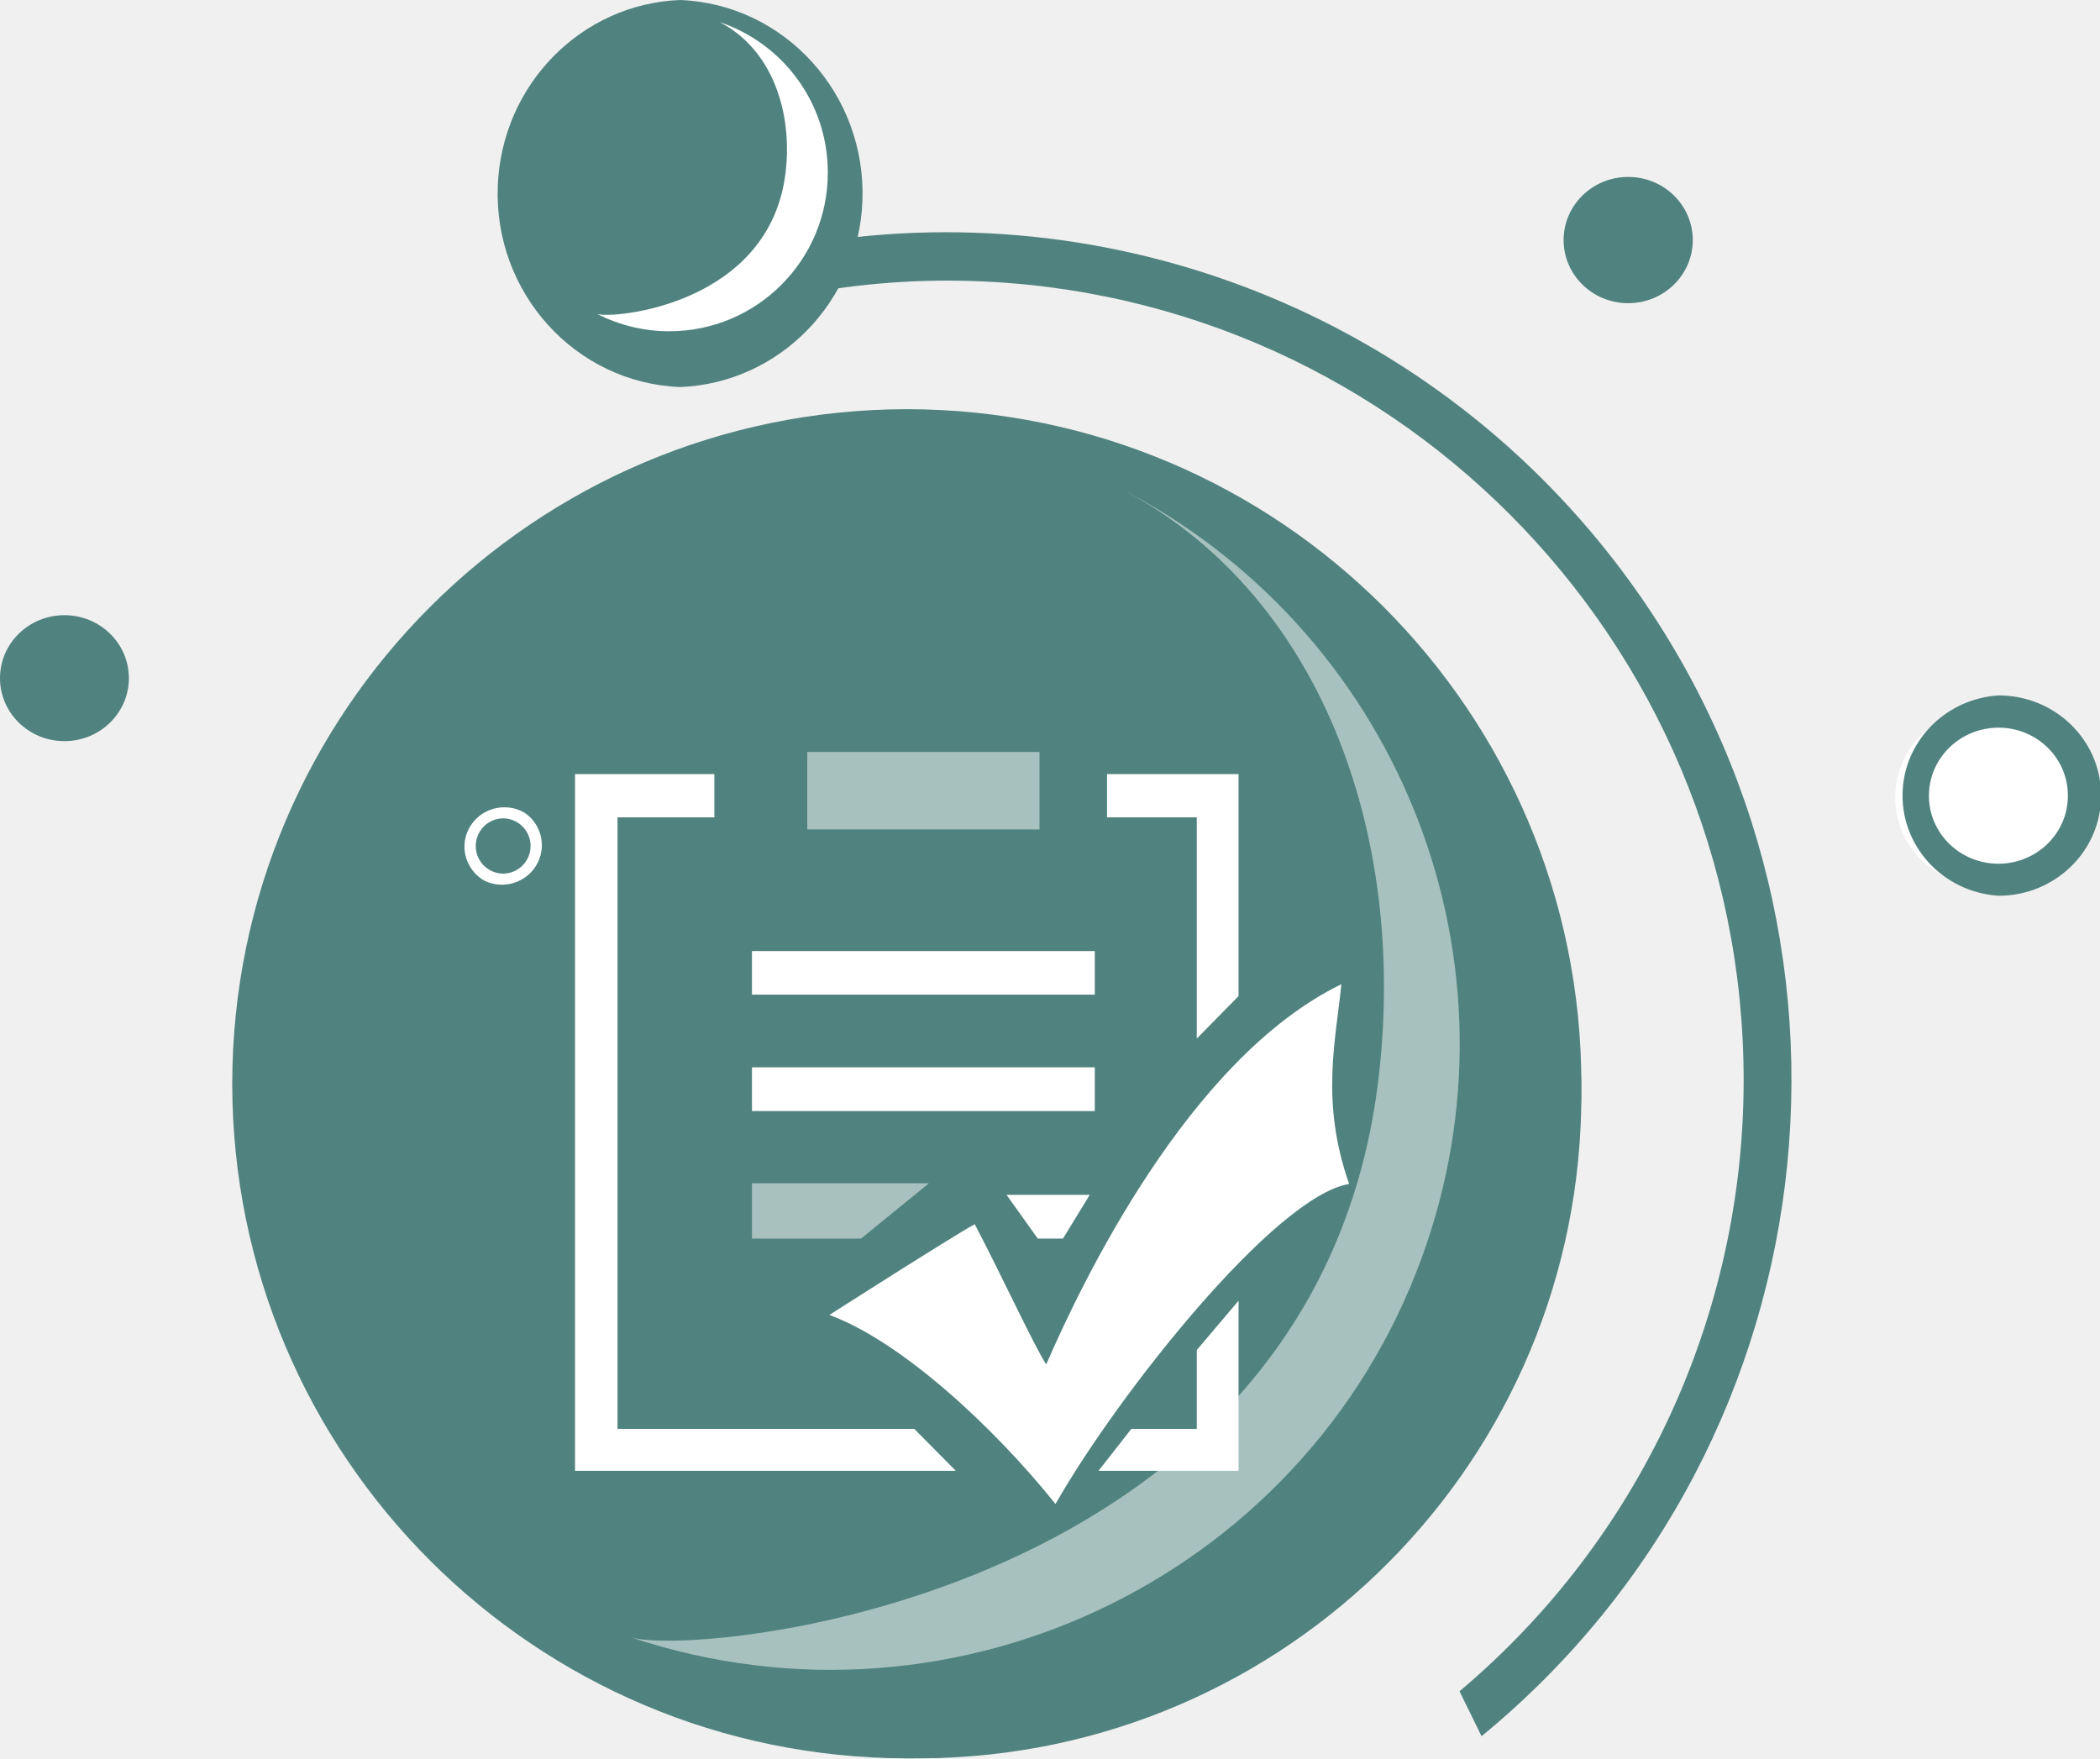
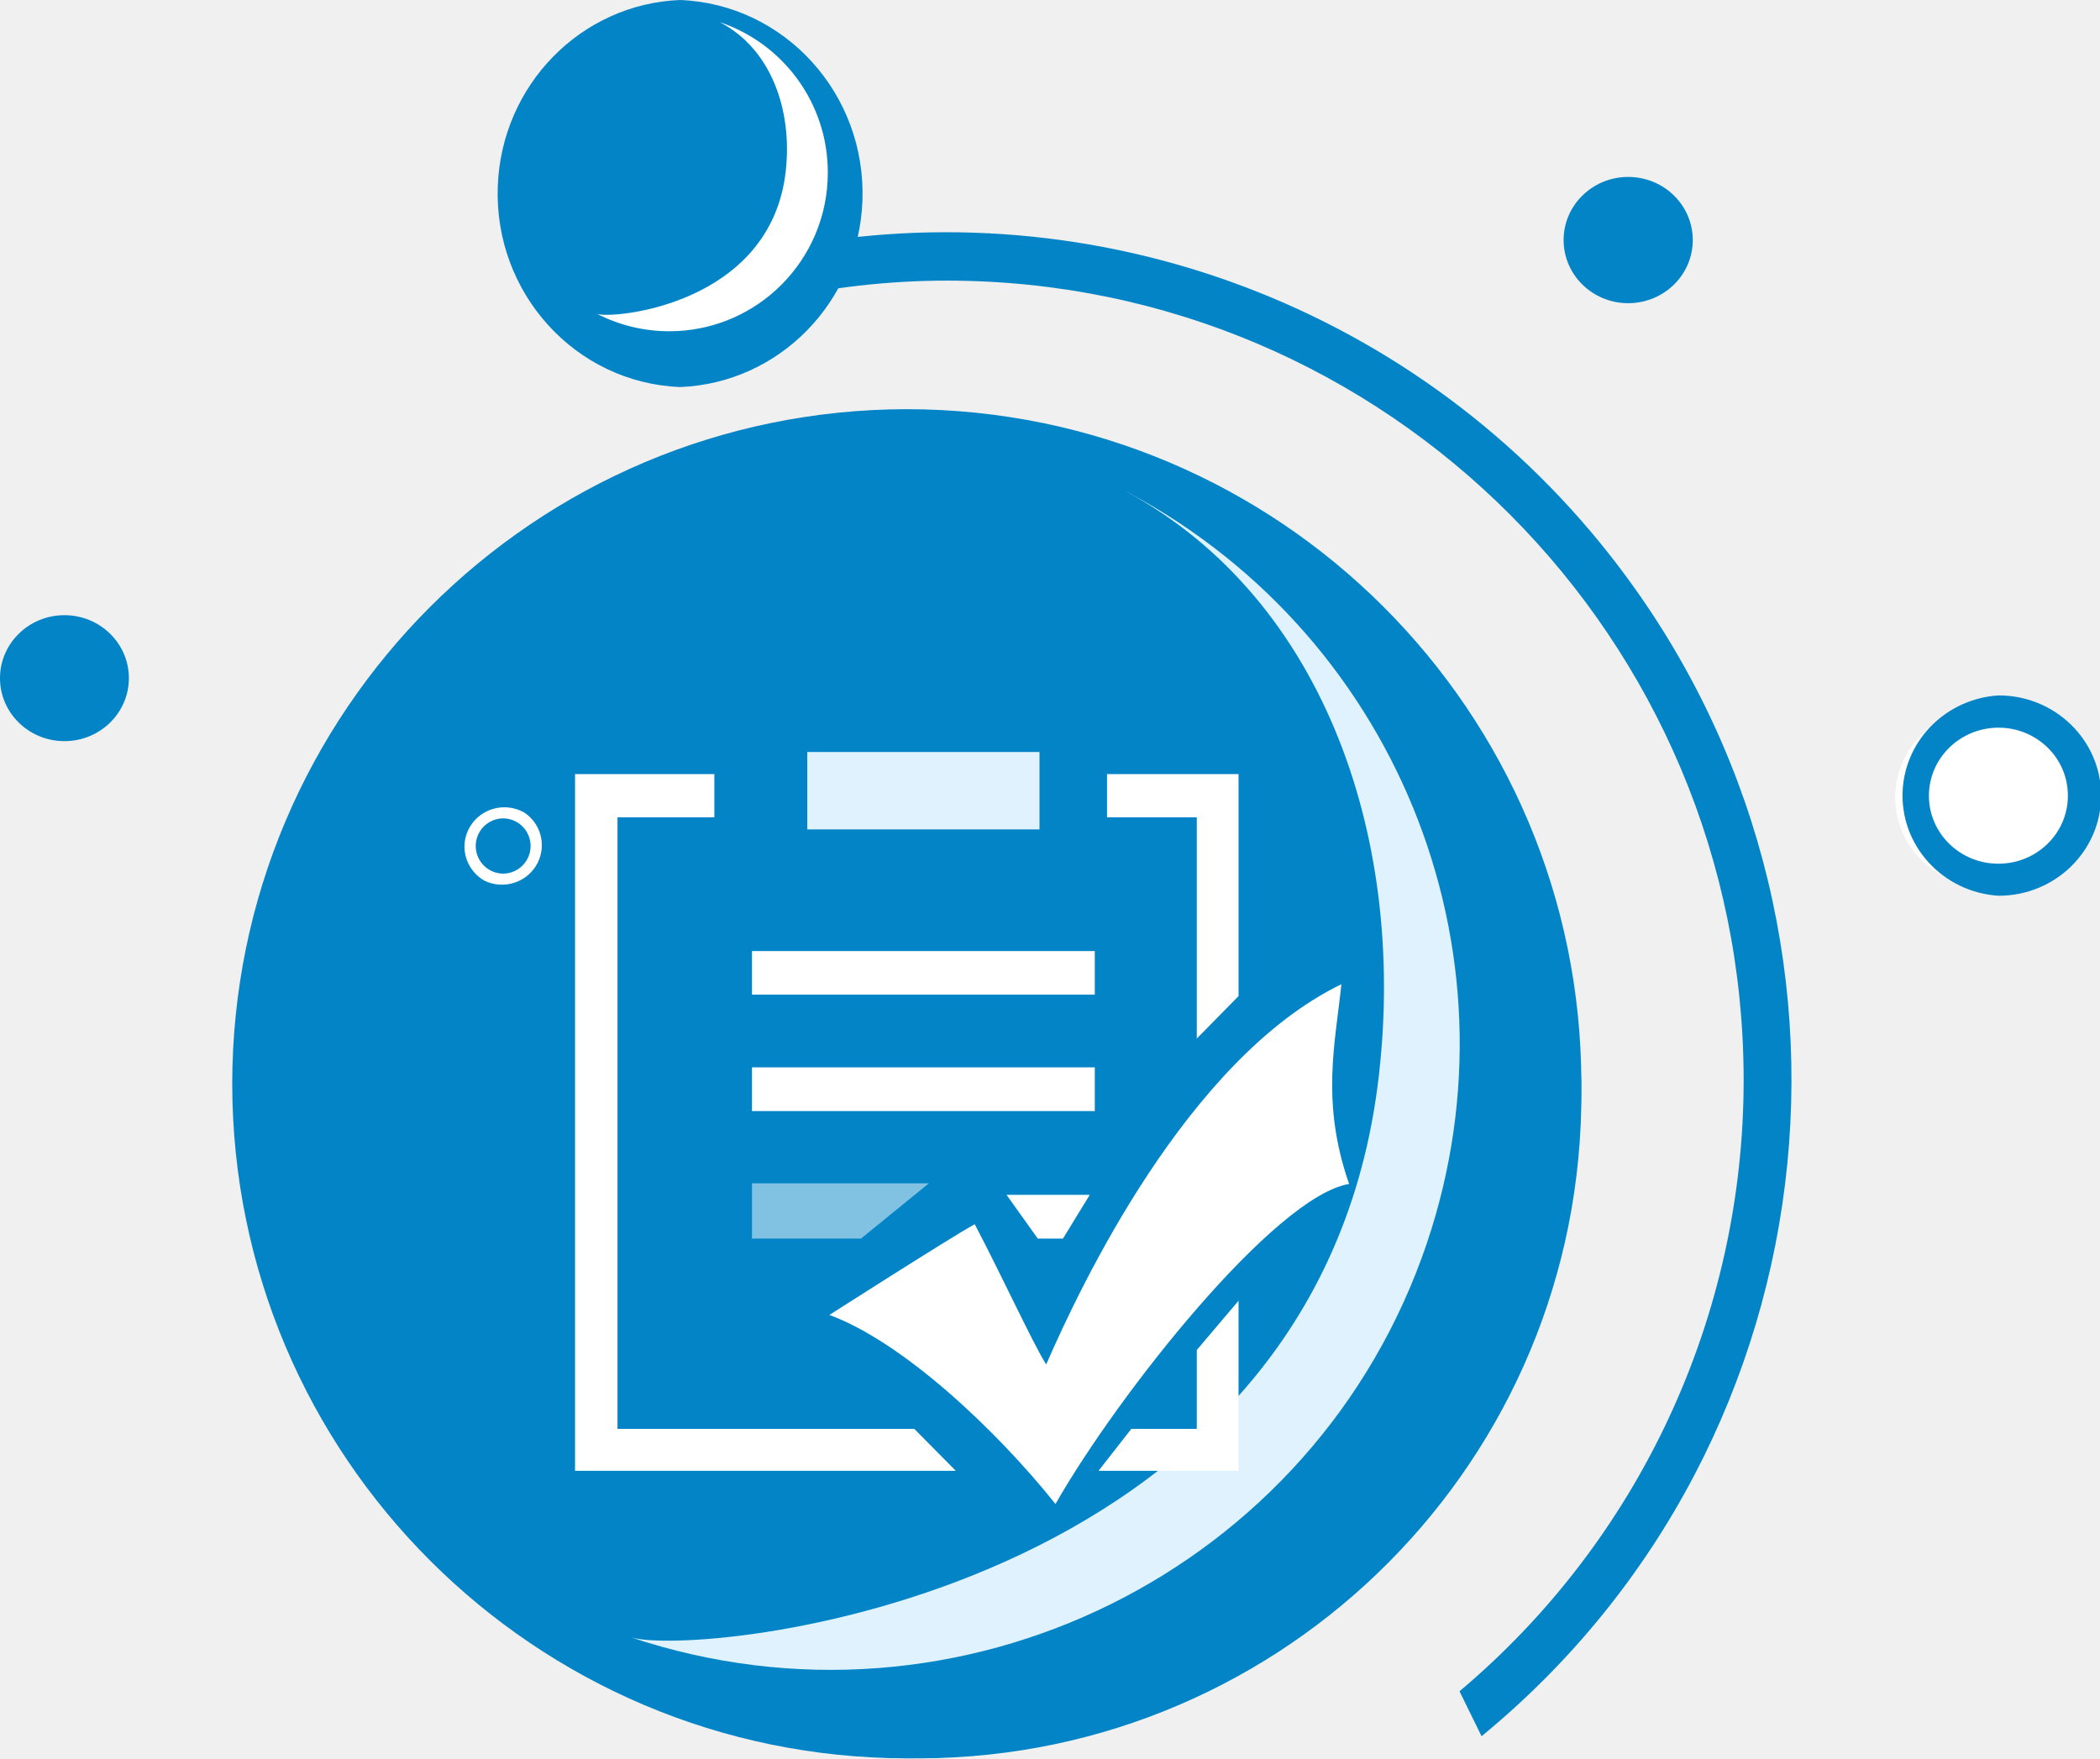
<svg xmlns="http://www.w3.org/2000/svg" t="1636082419971" class="icon" viewBox="0 0 1223 1024" version="1.1" p-id="23774" width="238.867" height="200">
  <defs>
    <style type="text/css" />
  </defs>
-   <path d="M526.49 1023.915c213.365 4.444 389.937-164.922 394.381-378.28a386.414 386.414 0 0 0 0-16.101c-4.444-213.365-181.016-382.724-394.381-378.28-207.105 4.315-373.965 171.182-378.28 378.28-4.444 213.365 164.922 389.937 378.28 394.381z" fill="#50837F" p-id="23775" />
-   <path d="M528.19 1023.998C311.257 1023.766 135.477 848.019 135.245 631.144v0.006C135.47 414.281 311.257 238.521 528.177 238.289c216.894 0.232 392.642 176.012 392.777 392.855v-0.006c-0.225 216.804-175.909 392.533-392.765 392.861z m0-766.505C321.864 257.726 154.649 424.863 154.373 631.144v-0.006c0.225 206.3 167.466 373.47 373.811 373.656 206.281-0.277 373.418-167.42 373.643-373.65-0.277-206.217-167.388-373.328-373.65-373.65h0.013z" fill="#50837F" p-id="23776" />
+   <path d="M526.49 1023.915c213.365 4.444 389.937-164.922 394.381-378.28a386.414 386.414 0 0 0 0-16.101c-4.444-213.365-181.016-382.724-394.381-378.28-207.105 4.315-373.965 171.182-378.28 378.28-4.444 213.365 164.922 389.937 378.28 394.381z" fill="#0284c7" p-id="23775" />
+   <path d="M528.19 1023.998C311.257 1023.766 135.477 848.019 135.245 631.144v0.006C135.47 414.281 311.257 238.521 528.177 238.289c216.894 0.232 392.642 176.012 392.777 392.855v-0.006c-0.225 216.804-175.909 392.533-392.765 392.861z m0-766.505C321.864 257.726 154.649 424.863 154.373 631.144v-0.006c0.225 206.3 167.466 373.47 373.811 373.656 206.281-0.277 373.418-167.42 373.643-373.65-0.277-206.217-167.388-373.328-373.65-373.65h0.013z" fill="#0284c7" p-id="23776" />
  <path d="M270.49 493.013c0 8.095 4.412 15.727 11.592 19.855 11.528 5.584 25.458 0.876 31.106-10.517a22.811 22.811 0 0 0-7.934-29.2c-11.161-6.279-25.362-2.434-31.718 8.591a22.76 22.76 0 0 0-3.046 11.27z" fill="#FFFFFF" p-id="23777" />
-   <path d="M293.031 476.578a16.101 16.101 0 0 0 0 32.201 16.101 16.101 0 0 0 0-32.201zM585.714 660.556c-0.032 8.623 7.136 15.637 16.023 15.669 2.84 0.013 5.642-0.708 8.102-2.093 7.812-4.102 10.71-13.576 6.479-21.156s-13.995-10.395-21.807-6.286l-0.676 0.374a15.373 15.373 0 0 0-8.121 13.492zM437.936 387.683c0 7.806 6.524 14.136 14.574 14.136s14.581-6.331 14.581-14.143S460.561 373.534 452.511 373.534c-8.05 0-14.574 6.331-14.574 14.143z" fill="#50837F" p-id="23778" />
-   <path d="M447.597 405.735a22.541 22.541 0 0 1-22.541-22.541c0-12.359 10.182-22.541 22.541-22.541a22.541 22.541 0 0 1 0 45.082z m0-28.968a6.427 6.427 0 0 0-5.597 9.686c1.146 2.009 3.285 3.252 5.597 3.252 3.594 0 6.511-2.917 6.511-6.511a6.427 6.427 0 0 0-6.511-6.427z" fill="#50837F" p-id="23779" />
-   <path d="M650.393 283.371c118.5 60.416 168.728 201.58 152.724 342.17-34.391 306.981-399.34 340.045-436.024 327.879 191.803 64.074 399.501-38.674 463.91-229.485 57.743-171.085-19.063-358.451-180.61-440.564z" fill="#A7C1BF" p-id="23780" />
-   <path d="M450.946 174.659c32.356-7.187 65.858-11.232 100.436-11.232 256.289 0.045 464.039 208.438 464.084 465.513v0.109c0 137.332-60.583 267.631-165.476 355.888l12.842 26.18c210.377-172.714 241.342-483.797 69.155-694.825C812.81 170.235 621.058 105.105 437.936 148.48l13.009 26.18z" fill="#50837F" p-id="23781" />
-   <path d="M296.251 112.704C296.251 167.833 340.946 212.528 396.075 212.528 451.203 212.528 495.899 167.833 495.899 112.704 495.899 57.576 451.203 12.88 396.075 12.88 340.946 12.88 296.251 57.576 296.251 112.704z" fill="#50837F" p-id="23782" />
-   <path d="M396.075 225.408c-61.002-2.409-108.537-54.819-106.18-117.064C292.129 49.48 338.39 2.273 396.075 0c61.002 2.409 108.537 54.819 106.18 117.064-2.235 58.864-48.495 106.071-106.18 108.344z m0-206.004c-50.414-3.053-93.706 36.175-96.694 87.613-2.988 51.438 35.454 95.612 85.868 98.664 3.658 0.219 7.329 0.213 10.993-0.013 50.401-3.143 88.766-47.387 85.687-98.819C479.109 59.74 442.251 22.2 396.075 19.404z" fill="#50837F" p-id="23783" />
+   <path d="M293.031 476.578a16.101 16.101 0 0 0 0 32.201 16.101 16.101 0 0 0 0-32.201zM585.714 660.556c-0.032 8.623 7.136 15.637 16.023 15.669 2.84 0.013 5.642-0.708 8.102-2.093 7.812-4.102 10.71-13.576 6.479-21.156s-13.995-10.395-21.807-6.286l-0.676 0.374a15.373 15.373 0 0 0-8.121 13.492zM437.936 387.683c0 7.806 6.524 14.136 14.574 14.136s14.581-6.331 14.581-14.143S460.561 373.534 452.511 373.534c-8.05 0-14.574 6.331-14.574 14.143z" fill="#0284c7" p-id="23778" />
+   <path d="M447.597 405.735a22.541 22.541 0 0 1-22.541-22.541c0-12.359 10.182-22.541 22.541-22.541a22.541 22.541 0 0 1 0 45.082z m0-28.968a6.427 6.427 0 0 0-5.597 9.686c1.146 2.009 3.285 3.252 5.597 3.252 3.594 0 6.511-2.917 6.511-6.511a6.427 6.427 0 0 0-6.511-6.427z" fill="#0284c7" p-id="23779" />
+   <path d="M650.393 283.371c118.5 60.416 168.728 201.58 152.724 342.17-34.391 306.981-399.34 340.045-436.024 327.879 191.803 64.074 399.501-38.674 463.91-229.485 57.743-171.085-19.063-358.451-180.61-440.564z" fill="#e0f2fe" p-id="23780" />
+   <path d="M450.946 174.659c32.356-7.187 65.858-11.232 100.436-11.232 256.289 0.045 464.039 208.438 464.084 465.513v0.109c0 137.332-60.583 267.631-165.476 355.888l12.842 26.18c210.377-172.714 241.342-483.797 69.155-694.825C812.81 170.235 621.058 105.105 437.936 148.48l13.009 26.18z" fill="#0284c7" p-id="23781" />
+   <path d="M296.251 112.704C296.251 167.833 340.946 212.528 396.075 212.528 451.203 212.528 495.899 167.833 495.899 112.704 495.899 57.576 451.203 12.88 396.075 12.88 340.946 12.88 296.251 57.576 296.251 112.704z" fill="#0284c7" p-id="23782" />
+   <path d="M396.075 225.408c-61.002-2.409-108.537-54.819-106.18-117.064C292.129 49.48 338.39 2.273 396.075 0c61.002 2.409 108.537 54.819 106.18 117.064-2.235 58.864-48.495 106.071-106.18 108.344z m0-206.004c-50.414-3.053-93.706 36.175-96.694 87.613-2.988 51.438 35.454 95.612 85.868 98.664 3.658 0.219 7.329 0.213 10.993-0.013 50.401-3.143 88.766-47.387 85.687-98.819C479.109 59.74 442.251 22.2 396.075 19.404z" fill="#0284c7" p-id="23783" />
  <path d="M419.105 12.88c29.831 15.315 42.499 51.09 38.5 86.776C448.936 177.506 357.021 185.923 347.773 182.813a92.276 92.276 0 0 0 41.997 10.098c51 0 92.334-41.327 92.334-92.417 0-40.818-26.341-75.325-62.998-87.613z m684.643 451.545c0 28.054 22.515 50.794 50.285 50.794 27.777 0 50.292-22.74 50.292-50.794s-22.515-50.794-50.292-50.794c-27.77 0-50.285 22.74-50.285 50.794z" fill="#FFFFFF" p-id="23784" />
-   <path d="M1163.958 521.659c-32.968-2.08-57.962-29.883-55.837-62.103 1.932-29.322 25.838-52.681 55.837-54.575 32.968 0 59.688 26.122 59.688 58.336 0 32.221-26.727 58.342-59.688 58.342z m0-97.892c-22.418 0-40.593 17.762-40.593 39.672 0 21.845 18.116 39.556 40.47 39.556 22.348 0 40.464-17.711 40.464-39.556 0.097-21.82-17.93-39.582-40.258-39.672h-0.084zM0 394.941c0 20.255 16.803 36.677 37.527 36.677s37.527-16.423 37.527-36.677c0-20.255-16.803-36.677-37.527-36.677S0 374.687 0 394.941zM910.618 139.882c0.045 20.306 16.925 36.729 37.695 36.684 20.77-0.045 37.572-16.539 37.527-36.838-0.045-20.306-16.919-36.729-37.688-36.684-20.776 0.045-37.579 16.539-37.534 36.838z" fill="#50837F" p-id="23785" />
+   <path d="M1163.958 521.659c-32.968-2.08-57.962-29.883-55.837-62.103 1.932-29.322 25.838-52.681 55.837-54.575 32.968 0 59.688 26.122 59.688 58.336 0 32.221-26.727 58.342-59.688 58.342z m0-97.892c-22.418 0-40.593 17.762-40.593 39.672 0 21.845 18.116 39.556 40.47 39.556 22.348 0 40.464-17.711 40.464-39.556 0.097-21.82-17.93-39.582-40.258-39.672h-0.084zM0 394.941c0 20.255 16.803 36.677 37.527 36.677s37.527-16.423 37.527-36.677c0-20.255-16.803-36.677-37.527-36.677S0 374.687 0 394.941zM910.618 139.882c0.045 20.306 16.925 36.729 37.695 36.684 20.77-0.045 37.572-16.539 37.527-36.838-0.045-20.306-16.919-36.729-37.688-36.684-20.776 0.045-37.579 16.539-37.534 36.838z" fill="#0284c7" p-id="23785" />
  <path d="M785.709 689.505c-16.667-47.709-7.967-82.351-4.515-116.324-89.571 43.497-152.125 175.915-171.909 221.435-7.799-12.307-25.207-50.408-41.623-81.682-13.718 7.503-84.644 52.855-84.644 52.855 42.035 15.424 96.056 65.575 131.684 110.083 36.284-63.726 127.903-179.374 171.008-186.368z" fill="#FFFFFF" p-id="23786" />
-   <path d="M470.138 437.936h135.245v45.082H470.138z" fill="#A7C1BF" p-id="23787" />
+   <path d="M470.138 437.936h135.245v45.082H470.138z" fill="#e0f2fe" p-id="23787" />
  <path d="M437.936 553.861h199.647v25.394H437.936V553.861z m0 67.719h199.647v25.478H437.936v-25.478zM619.055 721.307l15.592-25.478H586.191L604.378 721.307h14.677z" fill="#FFFFFF" p-id="23788" />
  <path d="M540.98 689.106H437.936v32.201h63.514L540.98 689.106z" fill="#FFFFFF" opacity=".5" p-id="23789" />
  <path d="M359.623 832.143V475.979h56.404V450.817H334.893v405.735h221.737l-24.151-24.409H359.623z m337.366 0h-38.126L639.754 856.552H721.307v-99.051l-24.318 28.691v45.951z m0-227.315L721.307 580.085V450.817h-76.587v25.162h52.269v128.85z" fill="#FFFFFF" p-id="23790" />
</svg>
